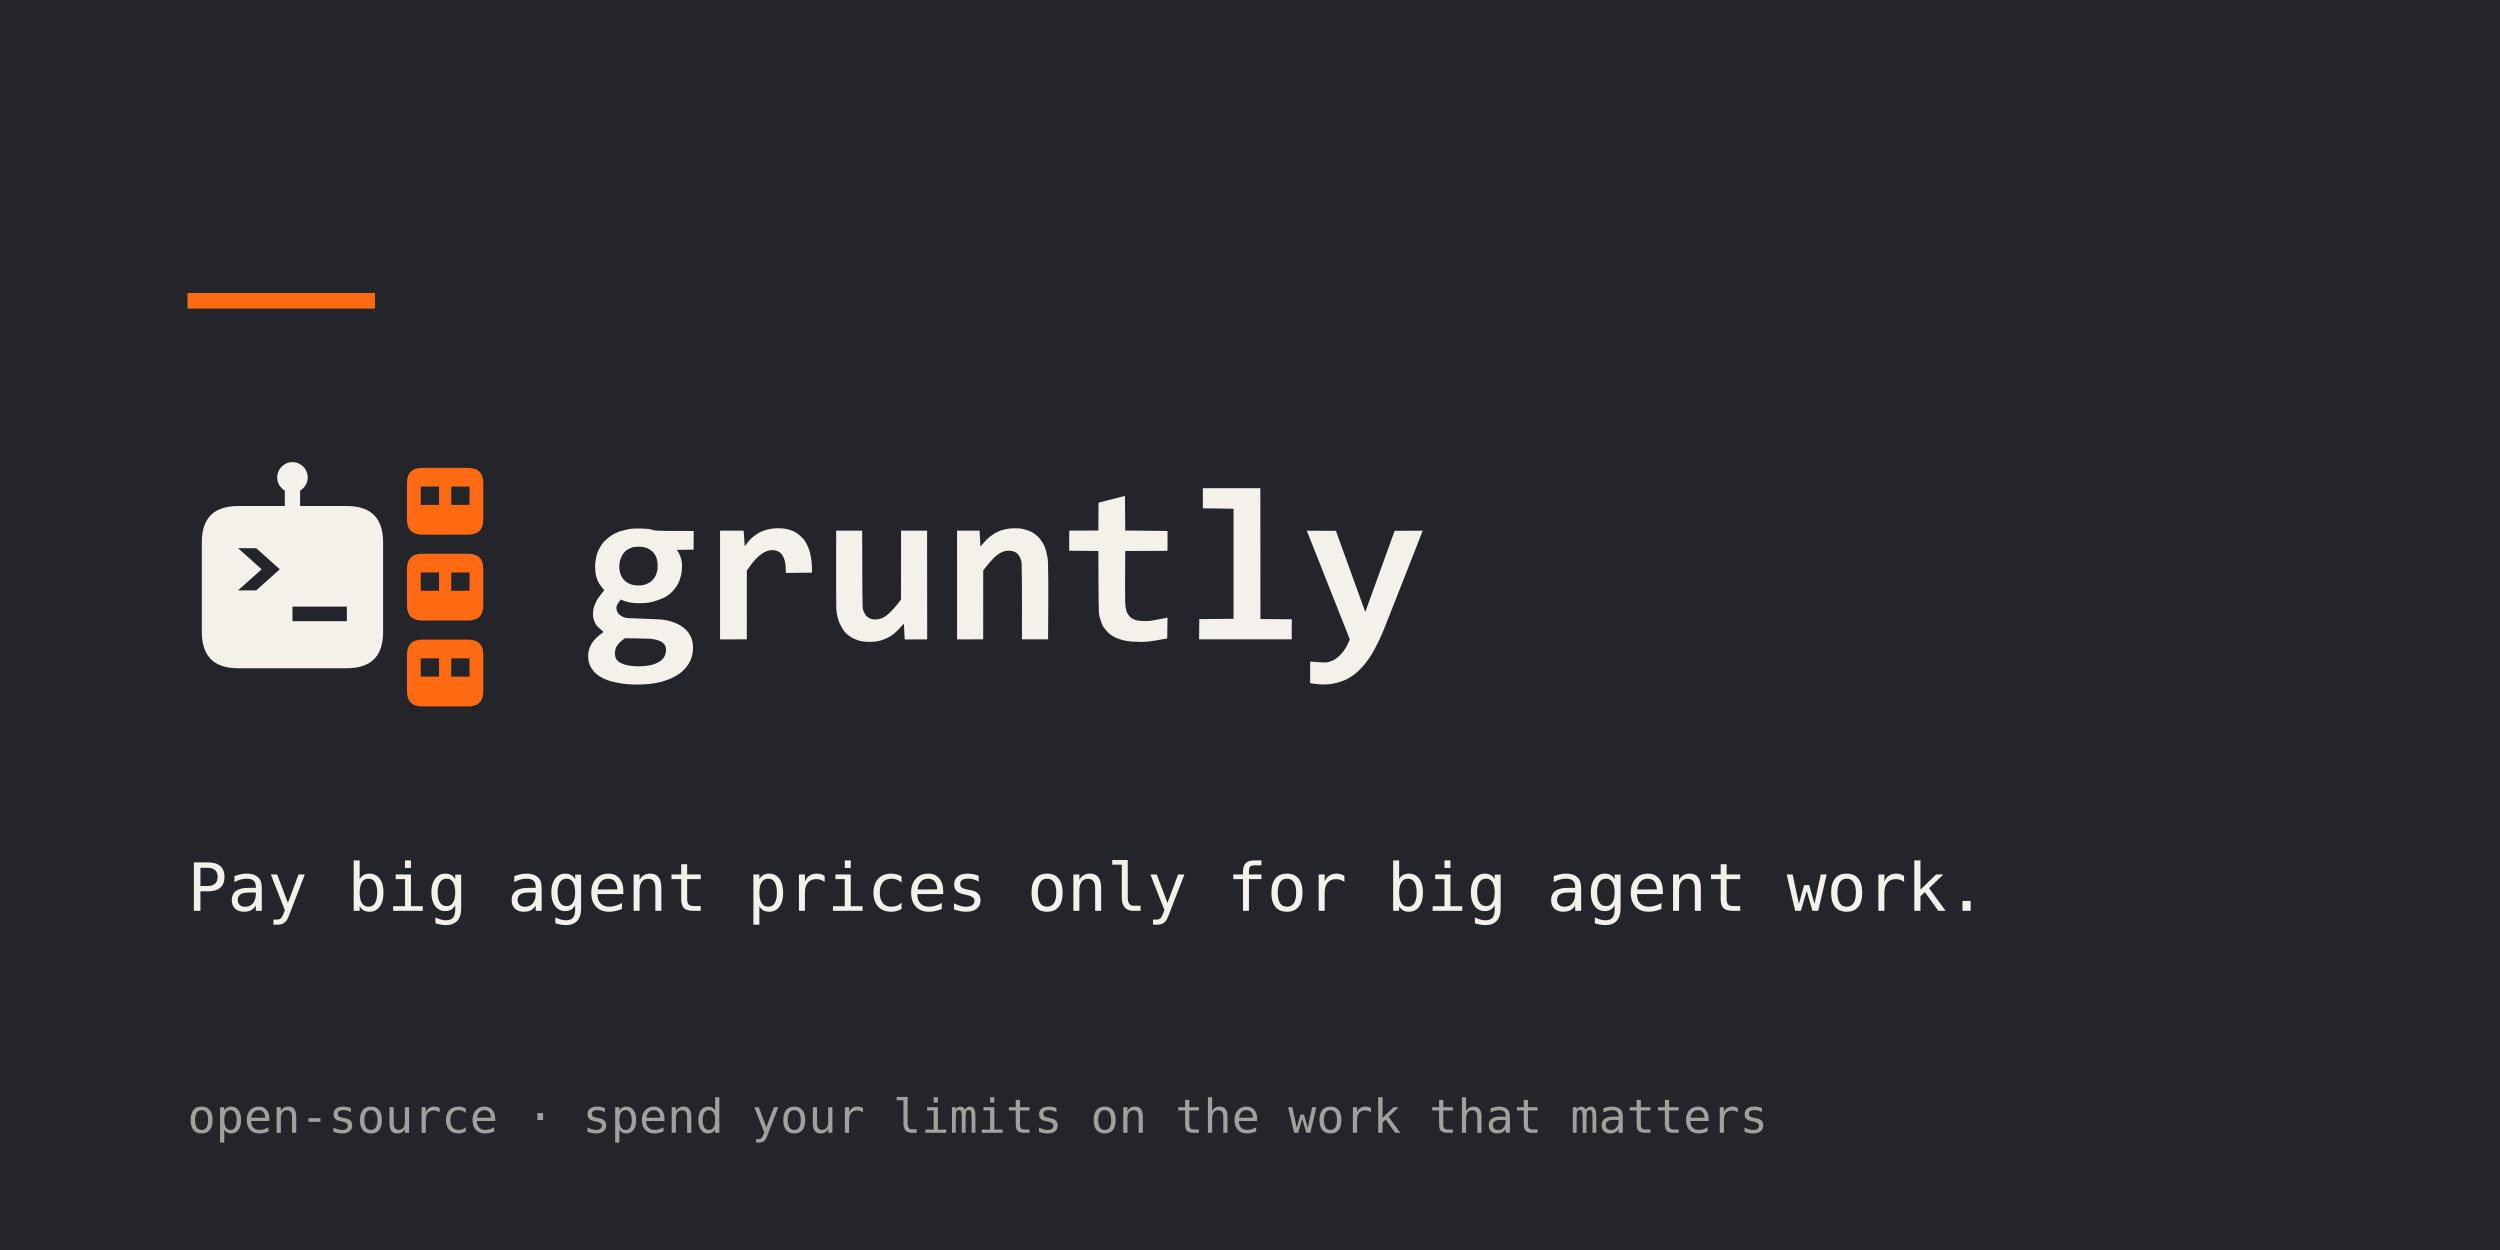
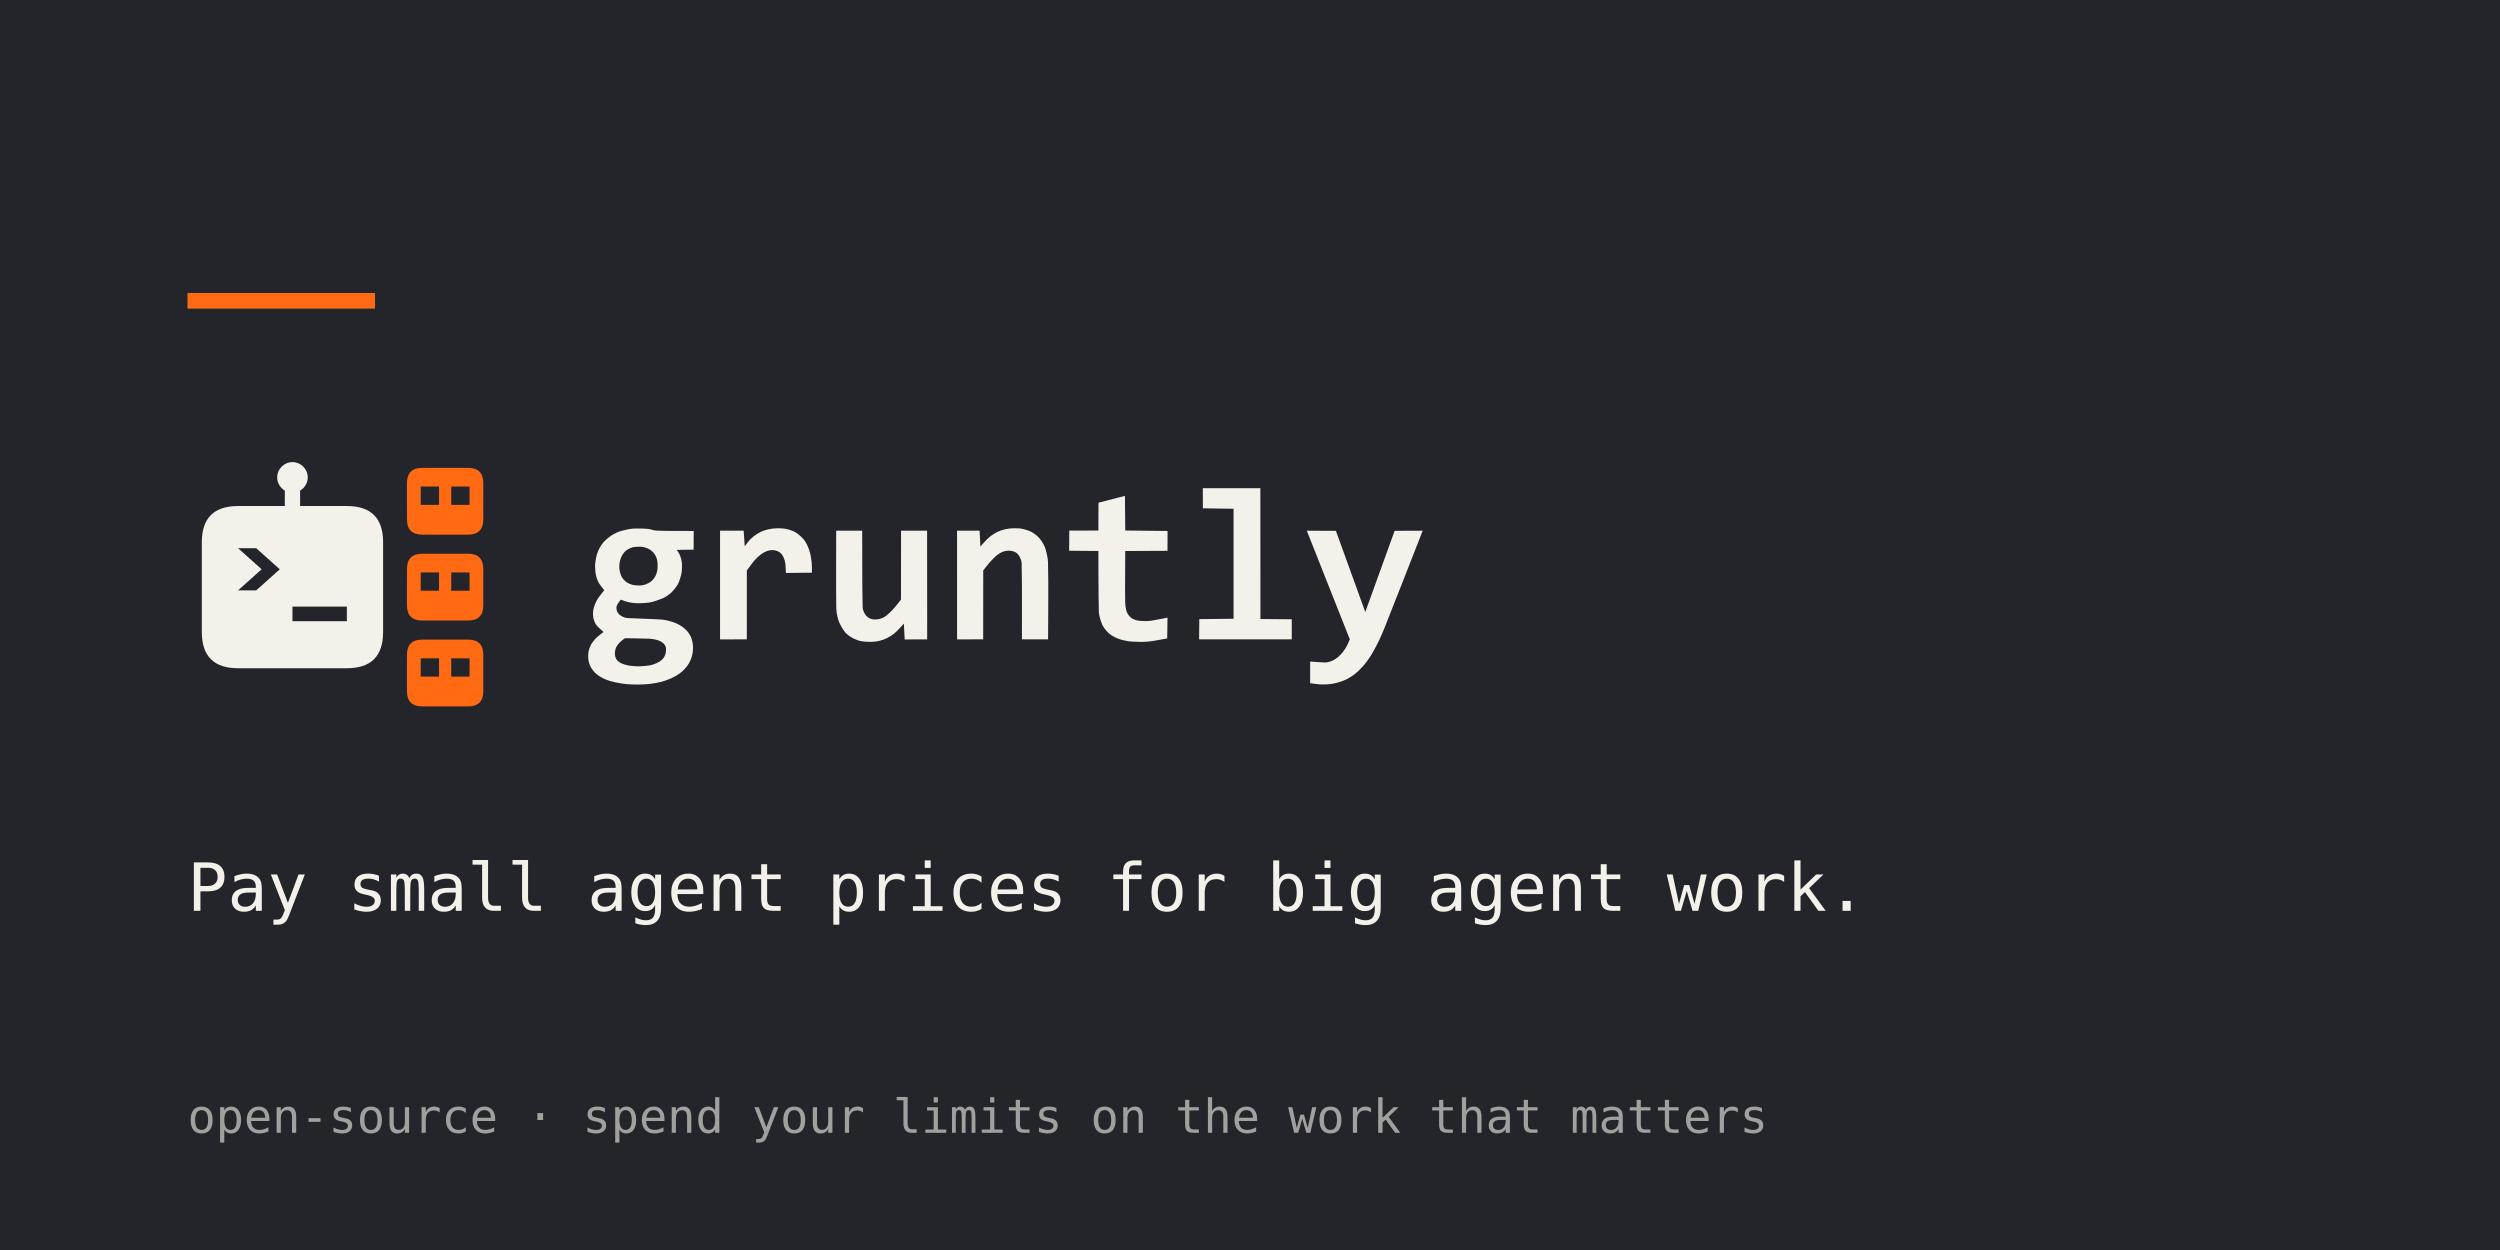
<svg xmlns="http://www.w3.org/2000/svg" viewBox="0 0 1280 640" width="1280" height="640">
  <rect width="1280" height="640" fill="#23252B" />
  <rect x="96" y="150" width="96" height="8" fill="#FF6A13" />
  <g transform="translate(96 220) scale(2.442748)">
    <path d="M10.6 16H33.4Q41 16 41 23.6V42.4Q41 50 33.4 50H10.6Q3 50 3 42.4V23.6Q3 16 10.6 16ZM10.6 24.84h3.8l4.94 4.42l-4.94 4.42h-3.8l4.94 -4.42ZM22 37.08h11.4v3.06h-11.4Z" fill="#F4F1EA" fill-rule="evenodd" />
    <rect x="20.4" y="10" width="3.2" height="6.5" fill="#F4F1EA" />
    <circle cx="22" cy="10" r="3.2" fill="#F4F1EA" />
    <path d="M49.2 8H58.8Q62 8 62 11.2V18.8Q62 22 58.8 22H49.2Q46 22 46 18.8V11.2Q46 8 49.2 8ZM48.88 11.92h3.84v3.84h-3.84ZM55.28 11.92h3.84v3.84h-3.84Z" fill="#FF6A13" fill-rule="evenodd" />
    <path d="M49.2 26H58.8Q62 26 62 29.2V36.8Q62 40 58.8 40H49.2Q46 40 46 36.8V29.2Q46 26 49.2 26ZM48.88 29.92h3.84v3.84h-3.84ZM55.28 29.92h3.84v3.84h-3.84Z" fill="#FF6A13" fill-rule="evenodd" />
    <path d="M49.2 44H58.8Q62 44 62 47.2V54.8Q62 58 58.8 58H49.2Q46 58 46 54.8V47.2Q46 44 49.2 44ZM48.88 47.92h3.84v3.84h-3.84ZM55.28 47.92h3.84v3.84h-3.84Z" fill="#FF6A13" fill-rule="evenodd" />
    <path d="M25.59 -50.63C27.44 -50.63 29.29 -50.62 31.13 -50.42C32.32 -50.29 33.44 -49.72 34.63 -49.67C40.33 -49.42 46.04 -49.56 51.74 -49.5C51.73 -46.67 51.71 -43.83 51.7 -41C49.13 -40.96 46.57 -40.92 44 -40.88C44.38 -40.3 44.84 -39.76 45.15 -39.13C45.53 -38.37 45.82 -37.57 46.04 -36.75C46.24 -35.98 46.36 -35.18 46.4 -34.38C46.45 -33.38 46.39 -32.37 46.31 -31.37C46.26 -30.74 46.18 -30.11 46.03 -29.5C45.76 -28.44 45.44 -27.4 45.05 -26.38C44.81 -25.77 44.52 -25.17 44.15 -24.63C43.53 -23.71 42.85 -22.82 42.11 -22C41.63 -21.47 41.08 -21.01 40.5 -20.58C39.75 -20.02 38.99 -19.44 38.13 -19.06C36.47 -18.31 34.75 -17.7 33 -17.21C31.94 -16.91 30.84 -16.8 29.75 -16.71C28.38 -16.6 27 -16.54 25.62 -16.6C24.36 -16.66 23.11 -16.8 21.88 -17.08C20.72 -17.35 19.63 -17.85 18.5 -18.23C17.91 -17.32 17.13 -16.5 16.72 -15.5C16.48 -14.92 16.49 -14.25 16.6 -13.63C16.7 -13.04 16.98 -12.48 17.33 -12C17.67 -11.53 18.14 -11.16 18.63 -10.84C19.13 -10.51 19.69 -10.27 20.25 -10.08C20.69 -9.93 21.16 -9.84 21.63 -9.81C26.67 -9.53 31.72 -9.48 36.75 -9.16C37.84 -9.09 38.94 -8.92 40 -8.66C41.28 -8.34 42.54 -7.94 43.75 -7.43C44.72 -7.02 45.63 -6.49 46.5 -5.9C47.18 -5.43 47.79 -4.86 48.38 -4.28C48.81 -3.85 49.21 -3.39 49.53 -2.88C50.02 -2.09 50.52 -1.27 50.8 -0.38C51.16 0.75 51.39 1.94 51.43 3.13C51.47 4.47 51.36 5.82 51.04 7.12C50.72 8.43 50.2 9.71 49.52 10.88C48.84 12.04 47.97 13.1 47 14.03C45.99 15 44.84 15.84 43.63 16.54C42.24 17.35 40.76 17.99 39.25 18.53C37.71 19.08 36.11 19.49 34.5 19.78C32.69 20.11 30.84 20.29 29 20.4C27.21 20.51 25.42 20.49 23.63 20.42C22.13 20.36 20.62 20.26 19.13 20.03C17.36 19.76 15.6 19.41 13.88 18.93C12.72 18.61 11.58 18.18 10.5 17.65C9.53 17.17 8.6 16.6 7.75 15.93C6.99 15.33 6.28 14.65 5.7 13.88C5.13 13.12 4.66 12.27 4.32 11.38C3.99 10.5 3.77 9.57 3.7 8.63C3.61 7.55 3.63 6.44 3.84 5.38C4.06 4.29 4.45 3.22 4.99 2.25C5.54 1.24 6.26 0.32 7.07 -0.5C8.16 -1.61 9.46 -2.5 10.65 -3.5C9.62 -4.46 8.5 -5.33 7.57 -6.38C7.13 -6.88 6.82 -7.51 6.57 -8.13C6.28 -8.85 6.03 -9.61 5.94 -10.38C5.82 -11.37 5.81 -12.39 5.96 -13.38C6.11 -14.37 6.44 -15.33 6.82 -16.25C7.19 -17.17 7.65 -18.06 8.2 -18.88C9.04 -20.15 10.05 -21.29 10.98 -22.5C10.22 -23.5 9.39 -24.44 8.71 -25.5C8.29 -26.16 7.98 -26.89 7.7 -27.63C7.44 -28.32 7.23 -29.03 7.11 -29.75C6.94 -30.78 6.86 -31.83 6.83 -32.88C6.8 -33.67 6.82 -34.47 6.93 -35.25C7.11 -36.56 7.32 -37.87 7.71 -39.13C8.04 -40.18 8.56 -41.16 9.07 -42.13C9.35 -42.66 9.71 -43.15 10.07 -43.63C10.44 -44.12 10.81 -44.61 11.25 -45.02C12.12 -45.83 13.02 -46.63 14 -47.3C14.86 -47.89 15.81 -48.35 16.75 -48.79C17.39 -49.09 18.07 -49.33 18.75 -49.52C20.03 -49.87 21.32 -50.19 22.63 -50.4C23.61 -50.56 24.6 -50.63 25.59 -50.63ZM25.09 -42.25C25.93 -42.33 26.78 -42.35 27.63 -42.31C28.22 -42.28 28.82 -42.21 29.38 -42.04C30.2 -41.79 31.03 -41.51 31.75 -41.04C32.53 -40.53 33.25 -39.89 33.79 -39.13C34.37 -38.31 34.81 -37.36 35.03 -36.38C35.32 -35.12 35.34 -33.8 35.29 -32.5C35.26 -31.69 35.02 -30.9 34.79 -30.13C34.65 -29.65 34.43 -29.19 34.18 -28.75C33.9 -28.26 33.59 -27.79 33.21 -27.38C32.77 -26.9 32.32 -26.4 31.75 -26.08C30.81 -25.55 29.81 -25.04 28.75 -24.85C27.4 -24.61 25.99 -24.61 24.63 -24.82C23.53 -24.99 22.45 -25.37 21.5 -25.95C20.61 -26.5 19.83 -27.27 19.23 -28.13C18.67 -28.95 18.35 -29.92 18.09 -30.88C17.88 -31.65 17.87 -32.46 17.85 -33.25C17.83 -33.83 17.88 -34.42 17.98 -35C18.09 -35.64 18.23 -36.27 18.45 -36.88C18.69 -37.53 18.98 -38.16 19.35 -38.75C19.67 -39.27 20.07 -39.75 20.5 -40.18C20.83 -40.52 21.22 -40.81 21.63 -41.05C22.22 -41.39 22.85 -41.69 23.5 -41.92C24.01 -42.1 24.55 -42.2 25.09 -42.25ZM20.42 -0.63C24.07 -0.56 27.72 -0.57 31.37 -0.41C32.34 -0.37 33.3 -0.25 34.25 -0.04C35.02 0.13 35.79 0.37 36.5 0.72C37.1 1.02 37.68 1.39 38.13 1.89C38.54 2.34 38.88 2.9 39.02 3.5C39.19 4.23 39.14 5.01 39.05 5.75C38.98 6.31 38.79 6.86 38.55 7.38C38.33 7.87 38.04 8.35 37.68 8.75C37.23 9.24 36.7 9.68 36.13 10.03C35.38 10.49 34.58 10.86 33.75 11.17C32.98 11.45 32.18 11.67 31.37 11.79C29.92 12 28.46 12.12 27 12.17C26 12.2 25 12.13 24 12.04C23.12 11.96 22.24 11.85 21.38 11.65C20.48 11.44 19.59 11.18 18.75 10.79C18.13 10.5 17.56 10.1 17.07 9.63C16.7 9.28 16.4 8.85 16.21 8.38C15.99 7.83 15.89 7.22 15.85 6.63C15.81 6.09 15.88 5.54 15.97 5C16.05 4.53 16.16 4.06 16.36 3.62C16.58 3.13 16.87 2.67 17.2 2.25C17.63 1.7 18.11 1.19 18.63 0.73C19.19 0.23 19.82 -0.18 20.42 -0.63Z" transform="translate(82.298 44) scale(0.46)" fill="#F4F1EA" fill-rule="evenodd" />
    <path d="M33.03 -50.63C34.39 -50.78 35.77 -50.78 37.13 -50.67C38.23 -50.58 39.33 -50.38 40.38 -50.05C41.47 -49.71 42.55 -49.29 43.5 -48.66C44.71 -47.84 45.82 -46.85 46.78 -45.75C47.52 -44.9 48.07 -43.9 48.55 -42.88C49.08 -41.76 49.49 -40.58 49.79 -39.38C50.15 -37.9 50.38 -36.39 50.52 -34.88C50.66 -33.43 50.59 -31.96 50.62 -30.5C46.66 -30.46 42.71 -30.42 38.75 -30.38C38.68 -31.63 38.68 -32.88 38.55 -34.13C38.48 -34.81 38.37 -35.48 38.17 -36.13C37.94 -36.86 37.68 -37.6 37.28 -38.25C36.91 -38.84 36.45 -39.41 35.88 -39.81C35.29 -40.23 34.58 -40.48 33.88 -40.65C33.27 -40.8 32.63 -40.82 32 -40.76C31.32 -40.7 30.63 -40.56 30 -40.3C29.12 -39.94 28.26 -39.49 27.5 -38.92C26.45 -38.13 25.46 -37.24 24.59 -36.25C23.27 -34.75 22.16 -33.08 20.95 -31.5C20.95 -21.04 20.94 -10.59 20.94 -0.13C16.88 -0.12 12.81 -0.1 8.75 -0.09C8.75 -16.6 8.75 -33.12 8.75 -49.63C12.33 -49.63 15.92 -49.63 19.5 -49.63C19.67 -47.26 19.83 -44.9 20 -42.53C20.88 -43.62 21.64 -44.8 22.63 -45.79C23.53 -46.69 24.54 -47.49 25.62 -48.17C26.68 -48.83 27.82 -49.39 29 -49.78C30.3 -50.21 31.67 -50.48 33.03 -50.63Z" transform="translate(107.598 44) scale(0.46)" fill="#F4F1EA" fill-rule="evenodd" />
    <path d="M6.67 -49.63C10.62 -49.63 14.57 -49.63 18.52 -49.63C18.59 -38 18.47 -26.37 18.72 -14.75C18.74 -13.97 19.01 -13.21 19.33 -12.5C19.65 -11.79 20.07 -11.11 20.63 -10.57C21.15 -10.07 21.81 -9.69 22.5 -9.45C23.18 -9.21 23.91 -9.13 24.63 -9.17C25.56 -9.22 26.51 -9.37 27.38 -9.7C28.24 -10.02 29.04 -10.51 29.75 -11.09C31.02 -12.14 32.15 -13.34 33.25 -14.56C34.3 -15.73 35.21 -17.02 36.19 -18.25C36.2 -28.71 36.22 -39.17 36.23 -49.63C40.18 -49.63 44.14 -49.63 48.09 -49.63C48.1 -33.12 48.12 -16.62 48.13 -0.11C44.71 -0.1 41.3 -0.08 37.88 -0.07C37.75 -2.48 37.63 -4.89 37.5 -7.3C36.44 -6.16 35.45 -4.95 34.32 -3.88C33.48 -3.08 32.6 -2.33 31.62 -1.71C30.52 -1.02 29.35 -0.42 28.13 0.03C26.96 0.46 25.74 0.76 24.5 0.9C23.01 1.07 21.5 1.07 20 0.96C18.82 0.87 17.62 0.69 16.5 0.3C15.18 -0.16 13.91 -0.79 12.75 -1.57C11.85 -2.17 11.03 -2.93 10.38 -3.8C9.46 -5.02 8.72 -6.37 8.08 -7.75C7.66 -8.66 7.42 -9.65 7.21 -10.63C6.96 -11.78 6.73 -12.94 6.71 -14.12C6.55 -25.96 6.68 -37.79 6.67 -49.63Z" transform="translate(132.898 44) scale(0.46)" fill="#F4F1EA" fill-rule="evenodd" />
    <path d="M30.76 -50.63C32.12 -50.78 33.51 -50.74 34.88 -50.69C35.51 -50.67 36.14 -50.56 36.75 -50.41C37.73 -50.17 38.69 -49.88 39.63 -49.53C40.15 -49.33 40.65 -49.06 41.13 -48.77C41.74 -48.4 42.34 -47.99 42.88 -47.53C43.47 -47.03 44.04 -46.49 44.52 -45.88C45.14 -45.1 45.69 -44.26 46.16 -43.38C46.58 -42.59 46.95 -41.75 47.17 -40.88C47.63 -39.03 48.13 -37.16 48.18 -35.25C48.48 -23.55 48.21 -11.84 48.22 -0.13C44.25 -0.13 40.28 -0.13 36.31 -0.13C36.26 -11.67 36.42 -23.21 36.17 -34.75C36.15 -35.61 35.85 -36.46 35.51 -37.25C35.24 -37.89 34.84 -38.49 34.36 -39C33.95 -39.44 33.45 -39.84 32.88 -40.05C32.04 -40.36 31.14 -40.54 30.25 -40.54C29.36 -40.54 28.46 -40.37 27.63 -40.05C26.69 -39.69 25.78 -39.18 25 -38.54C23.71 -37.48 22.57 -36.24 21.45 -35C20.45 -33.89 19.6 -32.67 18.67 -31.5C18.66 -21.04 18.66 -10.59 18.65 -0.13C14.68 -0.12 10.72 -0.1 6.75 -0.09C6.75 -16.6 6.74 -33.12 6.74 -49.63C10.16 -49.63 13.58 -49.64 17 -49.64C17.13 -47.23 17.25 -44.83 17.38 -42.42C18.44 -43.57 19.41 -44.81 20.55 -45.88C21.46 -46.73 22.44 -47.52 23.5 -48.17C24.56 -48.83 25.7 -49.39 26.88 -49.79C28.13 -50.21 29.44 -50.48 30.76 -50.63Z" transform="translate(158.198 44) scale(0.46)" fill="#F4F1EA" fill-rule="evenodd" />
    <path d="M28.24 -65.5C28.29 -60.24 28.33 -54.97 28.38 -49.71C34.8 -49.64 41.23 -49.57 47.65 -49.5C47.64 -46.49 47.64 -43.47 47.63 -40.46C41.21 -40.43 34.8 -40.4 28.38 -40.37C28.37 -32.58 28.22 -24.79 28.35 -17C28.37 -15.78 28.55 -14.57 28.82 -13.38C28.96 -12.76 29.24 -12.17 29.58 -11.63C29.94 -11.06 30.38 -10.53 30.88 -10.08C31.24 -9.75 31.68 -9.51 32.13 -9.31C32.69 -9.06 33.27 -8.83 33.88 -8.72C34.82 -8.55 35.79 -8.48 36.75 -8.46C37.83 -8.44 38.93 -8.43 40 -8.58C42.56 -8.95 45.09 -9.54 47.63 -10.02C47.59 -6.86 47.54 -3.7 47.5 -0.54C44.54 -0.06 41.61 0.64 38.63 0.91C36.26 1.12 33.87 1.02 31.5 0.91C30.37 0.86 29.24 0.67 28.13 0.43C26.98 0.18 25.84 -0.15 24.75 -0.58C23.83 -0.94 22.97 -1.43 22.13 -1.95C21.59 -2.28 21.09 -2.68 20.64 -3.13C19.94 -3.83 19.29 -4.58 18.71 -5.38C18.35 -5.88 18.06 -6.43 17.82 -7C17.43 -7.94 17.09 -8.9 16.83 -9.88C16.59 -10.78 16.37 -11.7 16.35 -12.63C16.14 -21.88 16.2 -31.13 16.13 -40.38C11.69 -40.42 7.26 -40.46 2.82 -40.5C2.84 -43.55 2.86 -46.61 2.88 -49.66C7.3 -49.67 11.71 -49.69 16.13 -49.7C16.15 -53.93 16.18 -58.15 16.2 -62.38C20.21 -63.42 24.23 -64.46 28.24 -65.5Z" transform="translate(183.498 44) scale(0.46)" fill="#F4F1EA" fill-rule="evenodd" />
    <path d="M8.72 -69C17.46 -69 26.2 -69 34.94 -69C34.95 -49.13 34.96 -29.25 34.97 -9.38C39.73 -9.34 44.49 -9.3 49.25 -9.26C49.25 -6.21 49.25 -3.17 49.25 -0.12C35.18 -0.12 21.1 -0.13 7.03 -0.13C7.06 -3.2 7.09 -6.26 7.12 -9.33C12.32 -9.39 17.53 -9.44 22.73 -9.5C22.73 -26.21 22.73 -42.91 22.73 -59.62C18.07 -59.69 13.41 -59.76 8.75 -59.83C8.74 -62.89 8.73 -65.94 8.72 -69Z" transform="translate(208.798 44) scale(0.46)" fill="#F4F1EA" fill-rule="evenodd" />
    <path d="M1.1 -49.63C5.52 -49.61 9.95 -49.58 14.37 -49.56C18.83 -37.23 23.29 -24.9 27.75 -12.57C32.21 -24.91 36.67 -37.24 41.13 -49.58C45.39 -49.6 49.65 -49.61 53.91 -49.63C48.12 -34.88 42.39 -20.1 36.53 -5.38C35.72 -3.35 34.84 -1.34 33.9 0.63C33.09 2.33 32.19 3.98 31.27 5.63C30.77 6.53 30.25 7.41 29.66 8.25C28.79 9.5 27.92 10.75 26.91 11.88C25.7 13.23 24.43 14.55 23 15.66C21.61 16.74 20.11 17.69 18.5 18.4C16.79 19.16 14.97 19.68 13.13 20.04C11.49 20.36 9.8 20.47 8.13 20.44C6.29 20.41 4.46 20.07 2.63 19.88C2.63 16.58 2.63 13.29 2.63 9.99C4.88 10.13 7.13 10.37 9.38 10.42C9.97 10.43 10.56 10.33 11.13 10.17C11.91 9.95 12.67 9.66 13.38 9.28C14.09 8.9 14.77 8.44 15.38 7.91C16.21 7.18 16.98 6.37 17.66 5.5C18.33 4.64 18.9 3.71 19.42 2.75C19.92 1.83 20.27 0.83 20.7 -0.13C14.17 -16.63 7.63 -33.13 1.1 -49.63Z" transform="translate(234.098 44) scale(0.46)" fill="#F4F1EA" fill-rule="evenodd" />
  </g>
-   <text x="96" y="466.336" font-family="ui-monospace,'SF Mono',Menlo,Consolas,monospace" font-size="34" font-weight="500" textLength="918" lengthAdjust="spacingAndGlyphs" fill="#F4F1EA">Pay big agent prices only for big agent work.</text>
+   <text x="96" y="466.336" font-family="ui-monospace,'SF Mono',Menlo,Consolas,monospace" font-size="34" font-weight="500" textLength="857" lengthAdjust="spacingAndGlyphs" fill="#F4F1EA">Pay small agent prices for big agent work.</text>
  <text x="96" y="580" font-family="ui-monospace,'SF Mono',Menlo,Consolas,monospace" font-size="24" fill="#F4F1EA" opacity=".6">open-source · spend your limits on the work that matters</text>
</svg>
